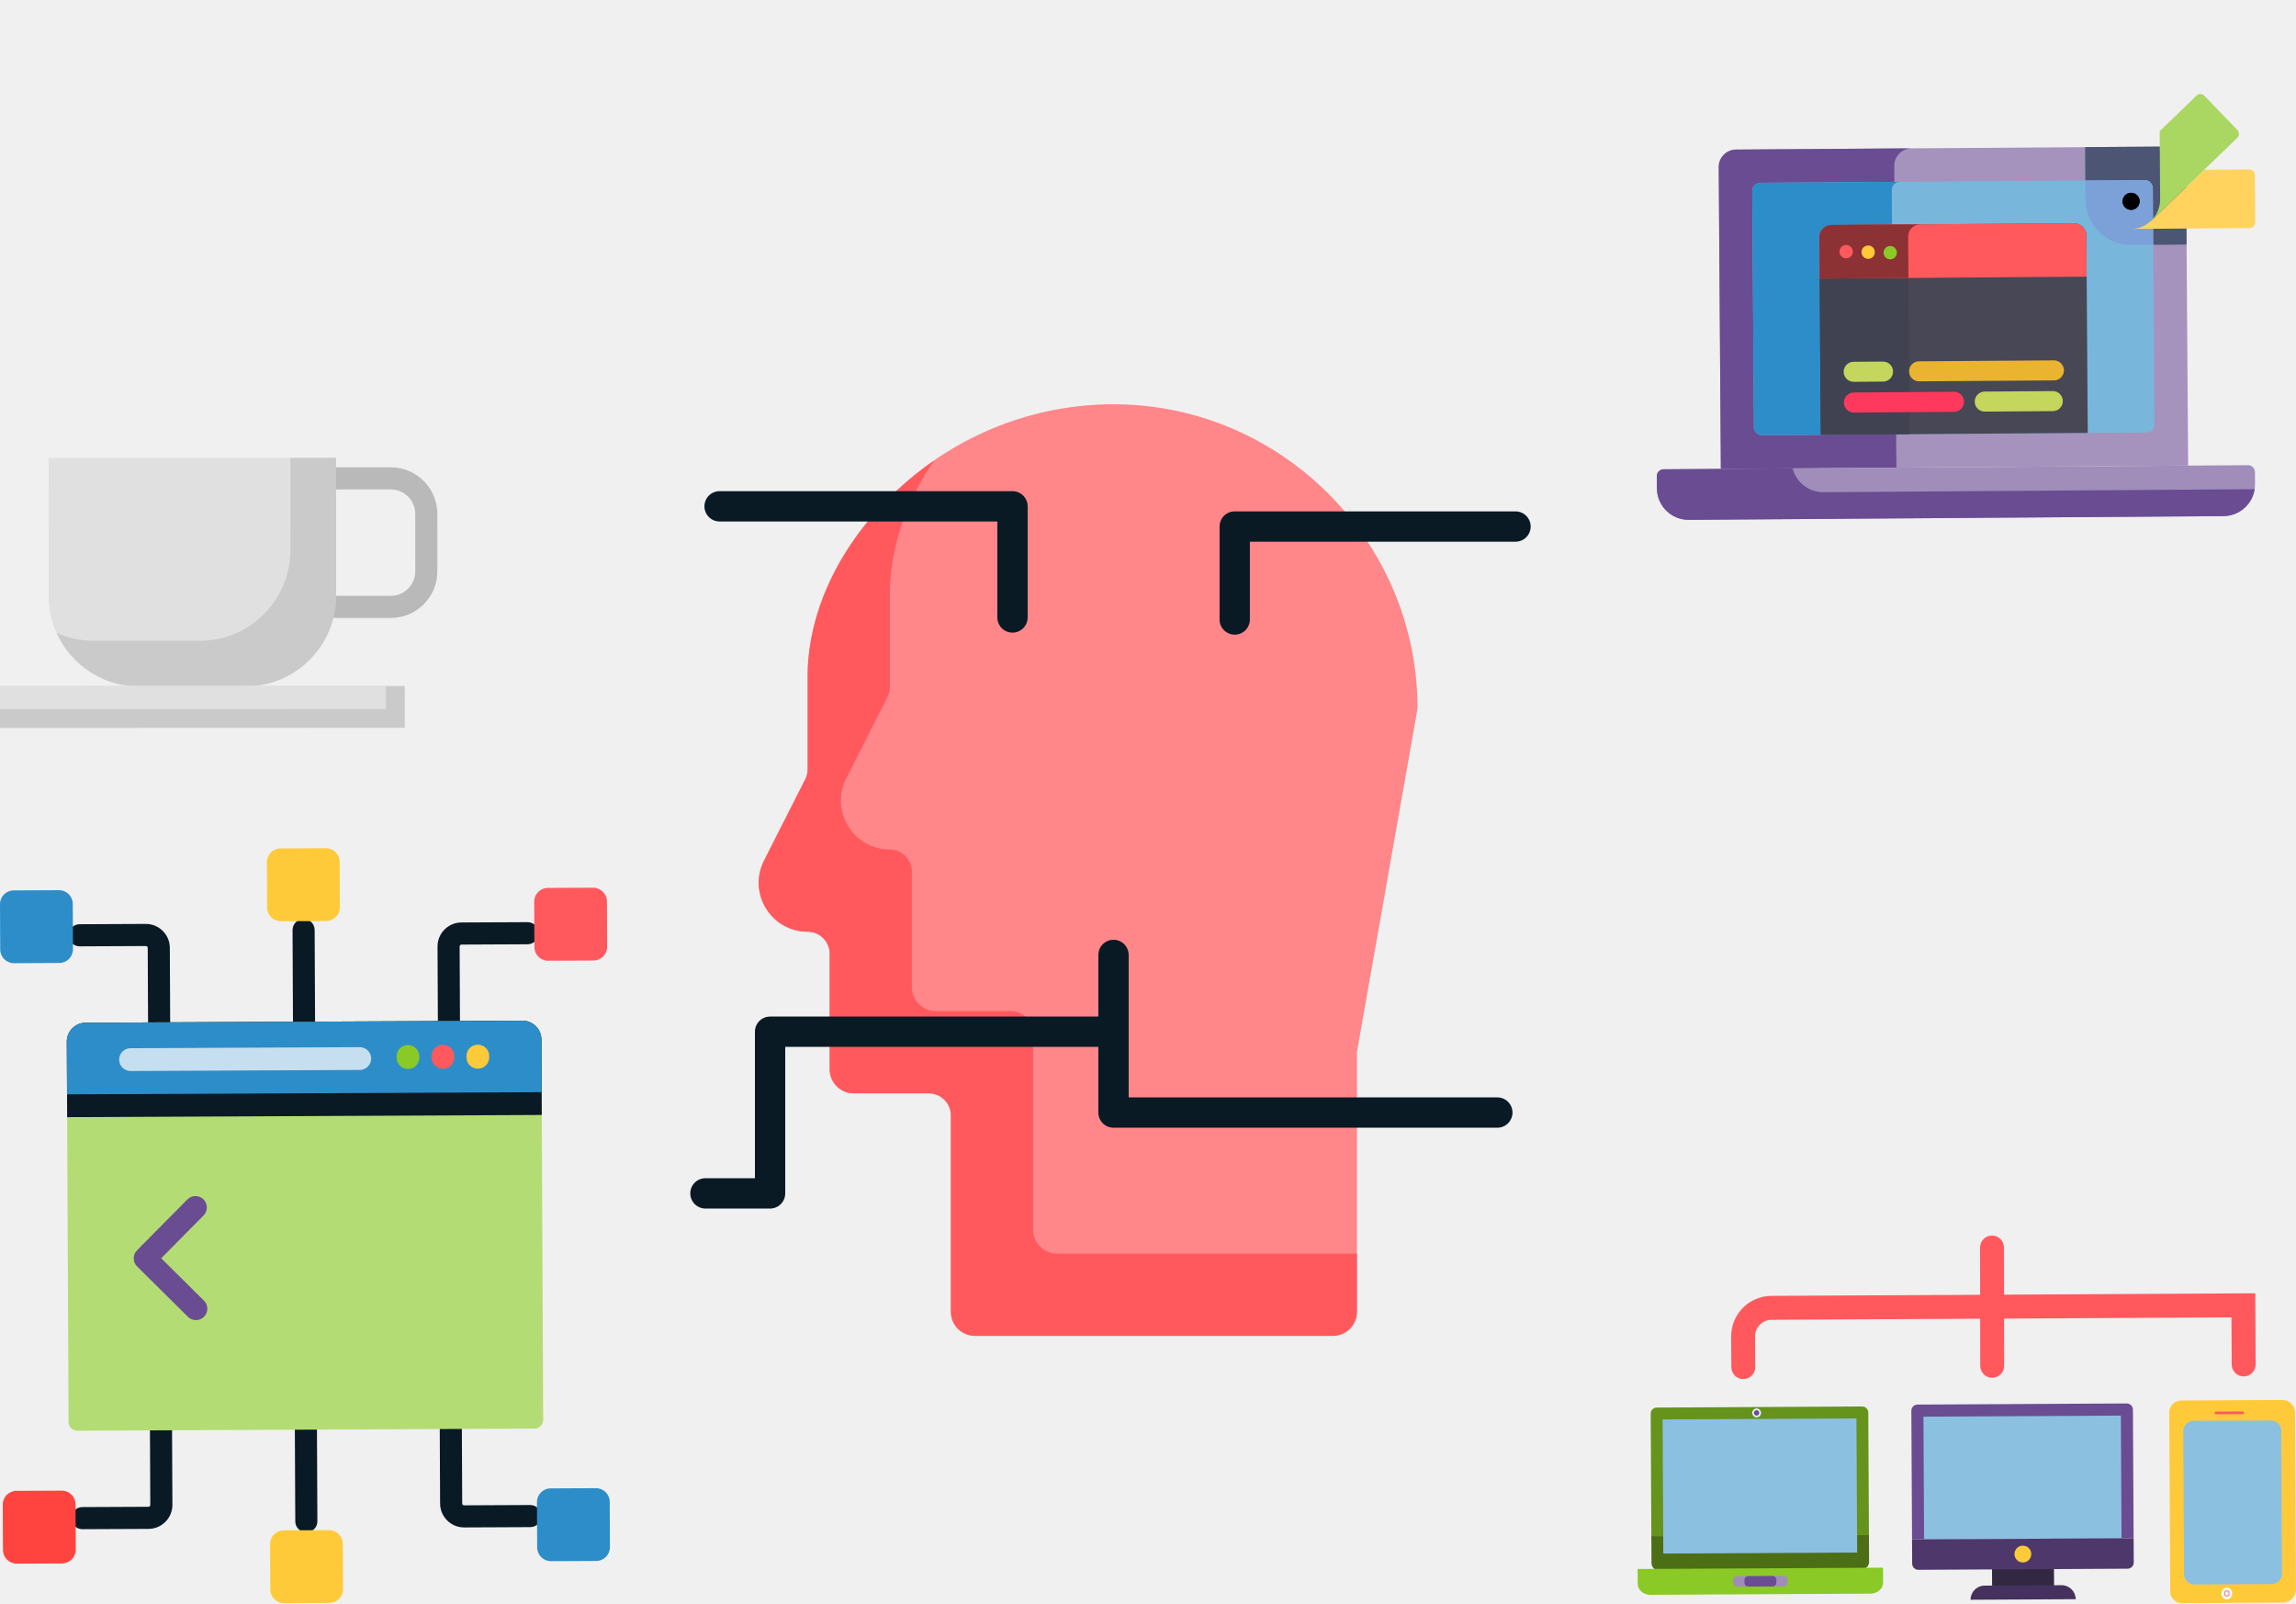
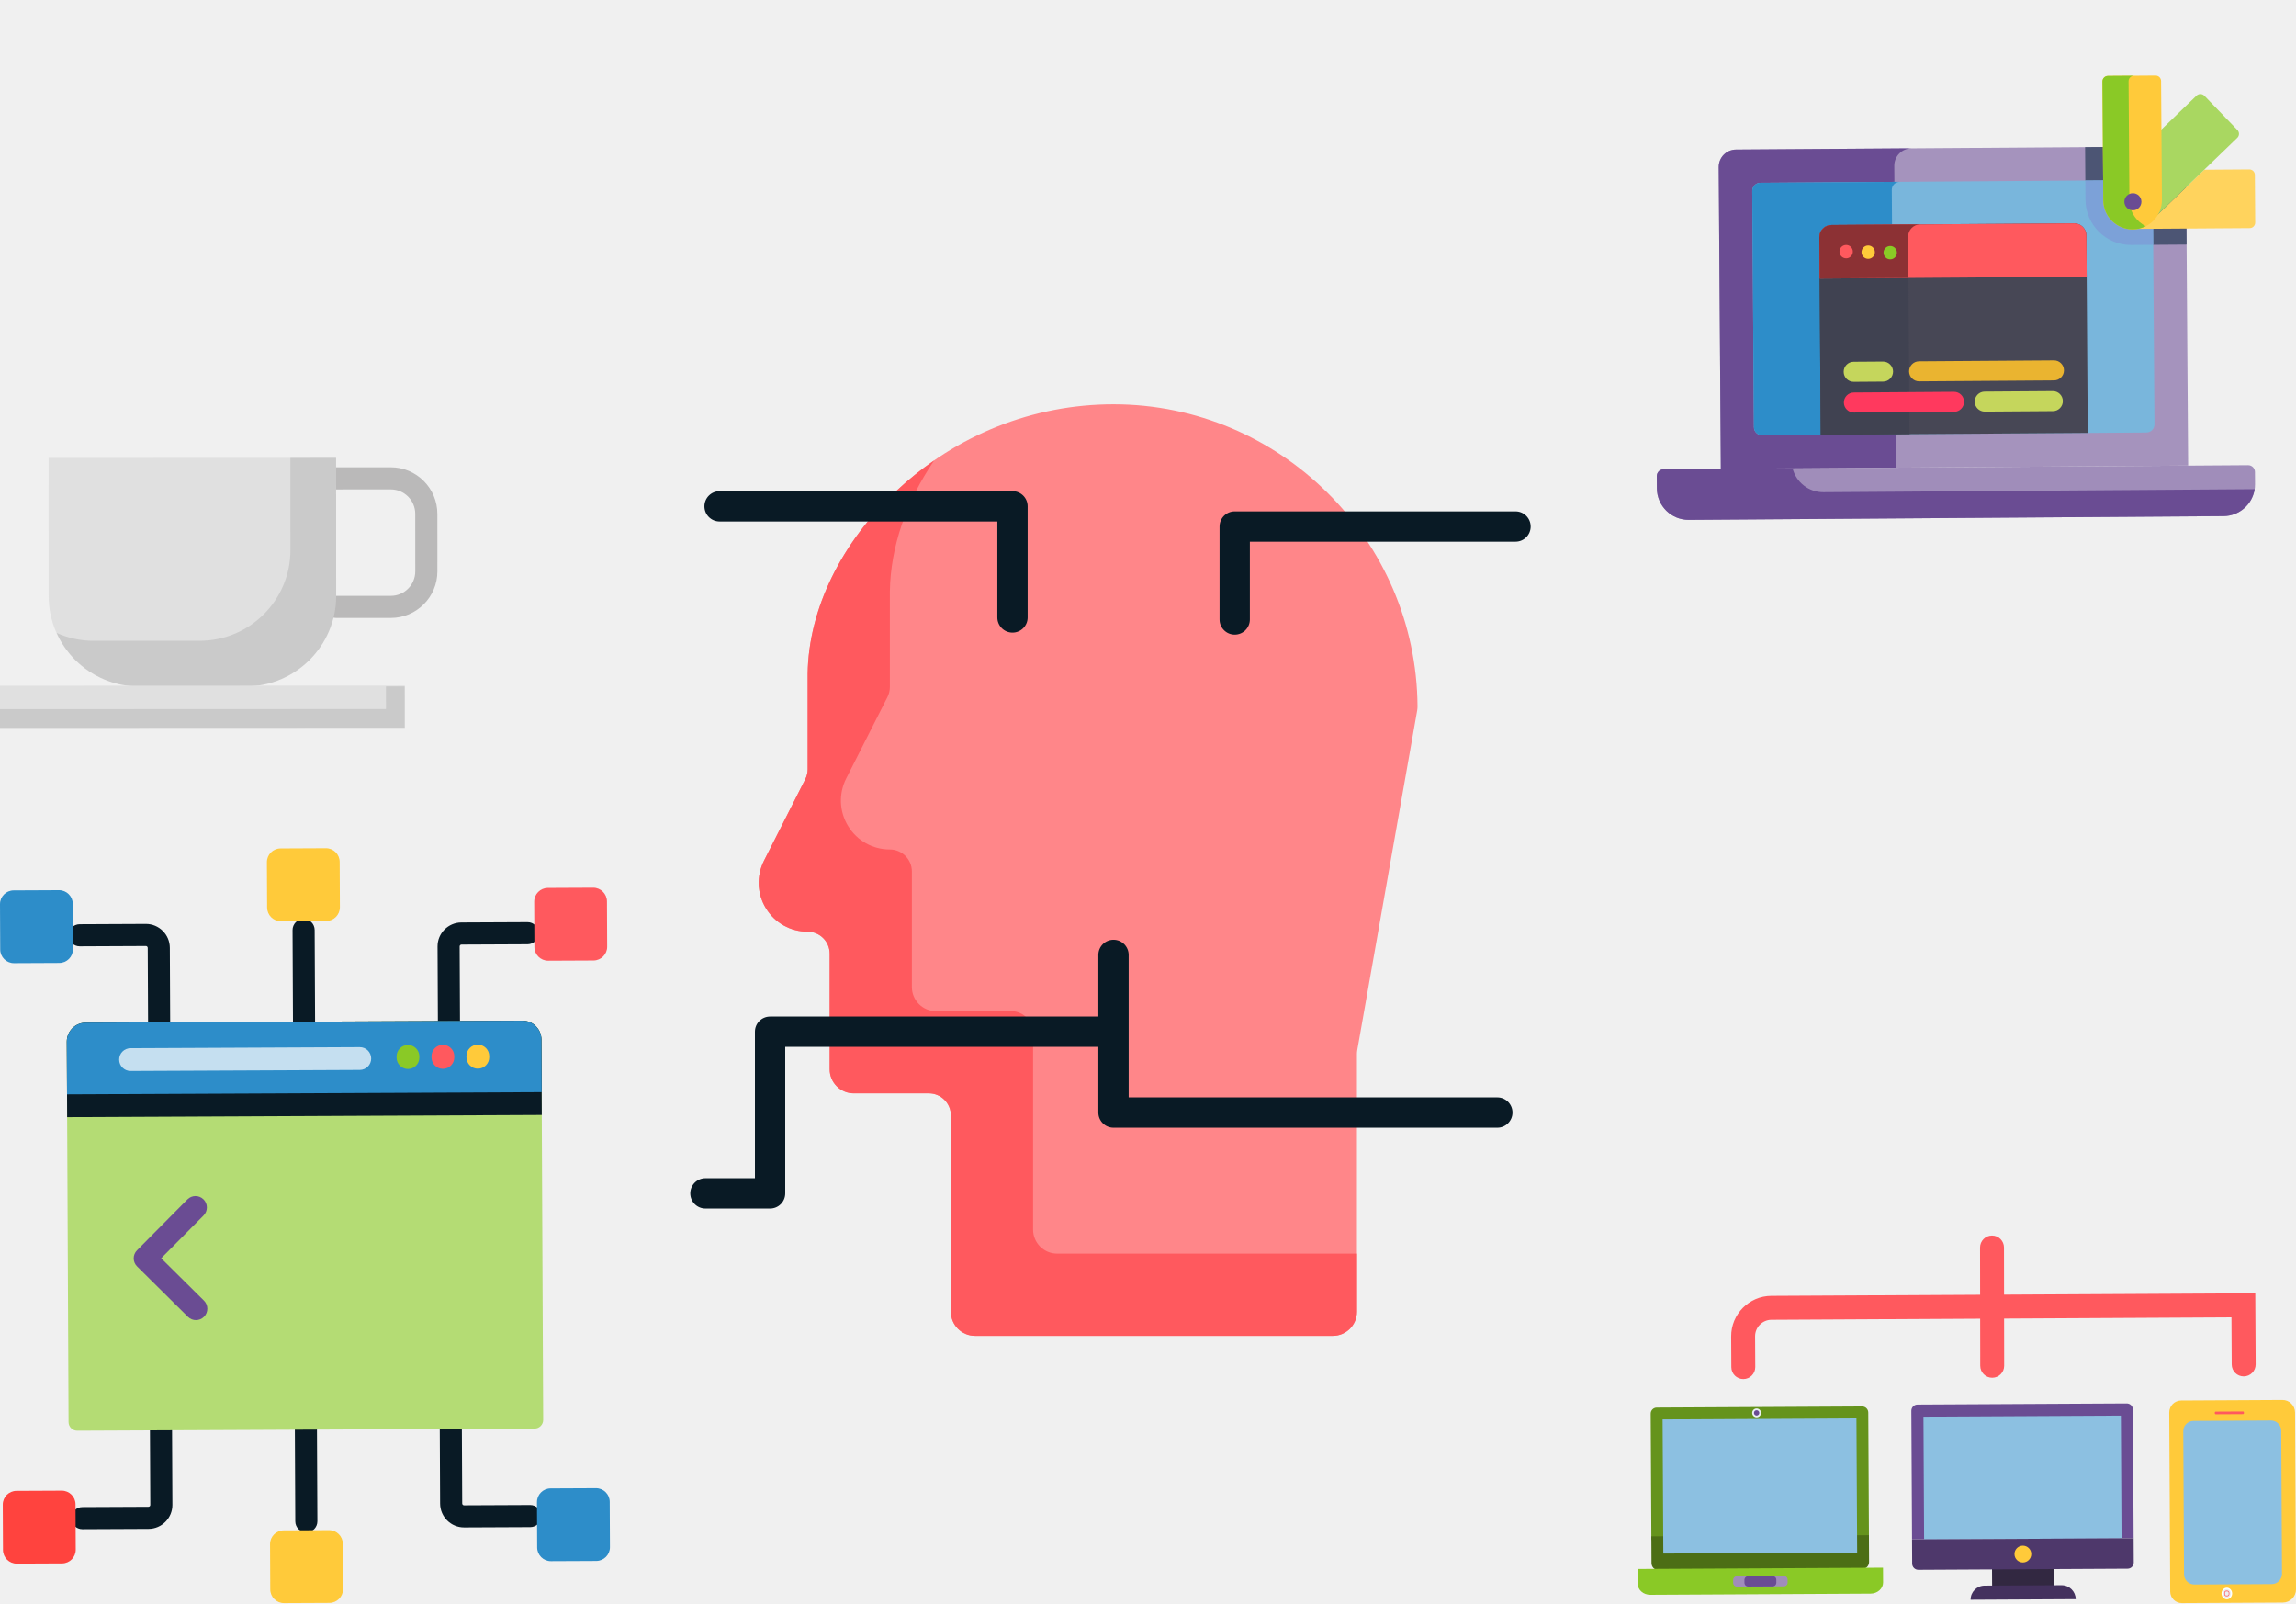
<svg xmlns="http://www.w3.org/2000/svg" width="2038.945" height="1423.227" viewBox="0 0 539.471 376.562" version="1.1" id="svg8">
  <defs id="defs2" />
  <g id="layer1" transform="translate(157.4804,-274.4705)">
    <g id="g2867" transform="matrix(0.4273787,0,0,0.4273787,-5.25788,369.4321)">
      <path id="path2779" d="m 179.814,512 c -7.289,0 -13.22,-5.931 -13.22,-13.22 V 390.835 c 0,-6.677 -5.433,-12.109 -12.109,-12.109 h -41.308 c -7.29,-10e-4 -13.221,-5.932 -13.221,-13.221 v -63.52 c 0,-6.678 -5.433,-12.11 -12.109,-12.11 -9.417,0 -17.981,-4.79 -22.911,-12.814 -4.929,-8.024 -5.331,-17.83 -1.074,-26.23 l 22.686,-44.767 c 0.855,-1.688 1.307,-3.582 1.307,-5.473 l 10e-4,-52.574 C 88.359,112.722 106.231,76.037 136.889,47.371 169.558,16.823 211.859,0 256,0 c 91.533,0 166.514,74.454 167.145,165.971 0.007,0.784 -0.063,1.6 -0.205,2.416 l -32.925,186.565 c -0.123,0.699 -0.185,1.408 -0.185,2.114 V 498.78 c 0,7.289 -5.931,13.22 -13.22,13.22 z" style="fill:#ff8689;fill-opacity:1" />
      <path id="path2781" d="m 225.005,466.811 c -7.289,0 -13.22,-5.931 -13.22,-13.22 V 345.646 c 0,-6.677 -5.433,-12.109 -12.109,-12.109 h -41.308 c -7.289,0 -13.22,-5.931 -13.22,-13.22 v -63.52 c 0,-6.677 -5.433,-12.109 -12.109,-12.109 -9.417,0 -17.981,-4.79 -22.911,-12.814 -4.929,-8.024 -5.331,-17.83 -1.074,-26.23 l 22.686,-44.767 c 0.855,-1.688 1.307,-3.582 1.307,-5.473 l 0.001,-52.574 c 0.348,-24.364 8.974,-49.387 24.366,-71.981 -7.177,4.955 -14.042,10.464 -20.522,16.524 -30.658,28.668 -48.53,65.352 -49.033,100.646 l -10e-4,52.574 c 0,1.893 -0.452,3.785 -1.307,5.473 l -22.686,44.767 c -4.257,8.4 -3.856,18.205 1.074,26.23 4.927,8.022 13.492,12.812 22.909,12.812 6.676,0 12.109,5.432 12.109,12.109 v 63.52 c 0,7.29 5.931,13.221 13.22,13.221 h 41.308 c 6.677,0 12.109,5.432 12.109,12.109 v 107.945 c 0,7.289 5.931,13.22 13.22,13.22 H 376.61 c 7.289,0 13.22,-5.931 13.22,-13.22 V 466.81 H 225.005 Z" style="fill:#ff595e;fill-opacity:1" />
      <g id="g2789">
        <path id="path2783" d="M 477.015,58.863 H 322.638 c -4.601,0 -8.33,3.729 -8.33,8.33 v 51.089 c 0,4.6 3.728,8.33 8.33,8.33 4.602,0 8.33,-3.729 8.33,-8.33 V 75.523 h 146.048 c 4.601,0 8.33,-3.729 8.33,-8.33 -10e-4,-4.6 -3.729,-8.33 -8.331,-8.33 z" style="fill:#091a25;fill-opacity:1" />
        <path id="path2785" d="m 39.427,64.416 h 152.711 v 52.755 c 0,4.6 3.728,8.33 8.33,8.33 4.601,0 8.33,-3.729 8.33,-8.33 V 56.087 c 0,-4.6 -3.728,-8.33 -8.33,-8.33 H 39.427 c -4.601,0 -8.33,3.729 -8.33,8.33 0,4.601 3.729,8.329 8.33,8.329 z" style="fill:#091a25;fill-opacity:1" />
        <path id="path2787" d="M 467.02,380.946 H 264.33 V 344.85 302.646 c 0,-4.6 -3.728,-8.33 -8.33,-8.33 -4.601,0 -8.33,3.729 -8.33,8.33 V 336.52 H 67.193 c -4.601,0 -8.33,3.729 -8.33,8.33 v 80.521 h -27.21 c -4.601,0 -8.33,3.729 -8.33,8.33 0,4.601 3.728,8.33 8.33,8.33 h 35.54 c 4.601,0 8.33,-3.729 8.33,-8.33 V 353.18 H 247.67 v 36.095 c 0,4.6 3.728,8.33 8.33,8.33 h 211.02 c 4.601,0 8.33,-3.73 8.33,-8.33 0,-4.6 -3.729,-8.329 -8.33,-8.329 z" style="fill:#091a25;fill-opacity:1" />
      </g>
      <g id="g2799" />
      <g id="g2803" />
      <g id="g2805" />
      <g id="g2807" />
      <g id="g2809" />
      <g id="g2811" />
      <g id="g2813" />
      <g id="g2815" />
      <g id="g2817" />
      <g id="g2819" />
      <g id="g2821" />
      <g id="g2823" />
      <g id="g2825" />
      <g id="g2827" />
      <g id="g2829" />
      <g id="g2831" />
    </g>
    <g id="g3103" transform="matrix(0.346234,-0.00159753,0.00159753,0.346234,-174.8701,474.1452)">
      <g id="g2976">
        <path id="path2964" d="m 354.335,127.663 c -4.142,0 -7.5,-3.358 -7.5,-7.5 V 67.048 c 0,-8.965 7.294,-16.259 16.259,-16.259 h 44.885 c 4.142,0 7.5,3.358 7.5,7.5 0,4.142 -3.358,7.5 -7.5,7.5 h -44.885 c -0.694,0 -1.259,0.565 -1.259,1.259 v 53.115 c 0,4.142 -3.358,7.5 -7.5,7.5 z" style="fill:#091a25;fill-opacity:1" />
        <path id="path2966" d="m 157.665,127.663 c -4.142,0 -7.5,-3.358 -7.5,-7.5 V 67.048 c 0,-0.694 -0.565,-1.259 -1.259,-1.259 h -44.885 c -4.142,0 -7.5,-3.358 -7.5,-7.5 0,-4.142 3.358,-7.5 7.5,-7.5 h 44.885 c 8.965,0 16.259,7.294 16.259,16.259 v 53.115 c 0,4.142 -3.358,7.5 -7.5,7.5 z" style="fill:#091a25;fill-opacity:1" />
        <path id="path2968" d="m 256,127.665 c -4.142,0 -7.5,-3.358 -7.5,-7.5 V 55.433 c 0,-4.142 3.358,-7.5 7.5,-7.5 4.142,0 7.5,3.358 7.5,7.5 v 64.732 c 0,4.142 -3.358,7.5 -7.5,7.5 z" style="fill:#091a25;fill-opacity:1" />
        <path id="path2970" d="m 148.906,461.211 h -44.885 c -4.142,0 -7.5,-3.358 -7.5,-7.5 0,-4.142 3.358,-7.5 7.5,-7.5 h 44.885 c 0.694,0 1.259,-0.565 1.259,-1.259 v -53.115 c 0,-4.142 3.358,-7.5 7.5,-7.5 4.142,0 7.5,3.358 7.5,7.5 v 53.115 c 0,8.965 -7.294,16.259 -16.259,16.259 z" style="fill:#091a25;fill-opacity:1" />
        <path id="path2972" d="m 407.979,461.211 h -44.885 c -8.965,0 -16.259,-7.294 -16.259,-16.259 v -53.115 c 0,-4.142 3.358,-7.5 7.5,-7.5 4.142,0 7.5,3.358 7.5,7.5 v 53.115 c 0,0.694 0.565,1.259 1.259,1.259 h 44.885 c 4.142,0 7.5,3.358 7.5,7.5 0,4.142 -3.357,7.5 -7.5,7.5 z" style="fill:#091a25;fill-opacity:1" />
        <path id="path2974" d="m 256,464.067 c -4.142,0 -7.5,-3.358 -7.5,-7.5 v -64.732 c 0,-4.142 3.358,-7.5 7.5,-7.5 4.142,0 7.5,3.358 7.5,7.5 v 64.732 c 0,4.142 -3.358,7.5 -7.5,7.5 z" style="fill:#091a25;fill-opacity:1" />
      </g>
      <path id="path2978" d="m 417.045,130.481 v 258.021 c 0,3.248 -2.629,5.878 -5.878,5.878 H 100.833 c -3.248,0 -5.878,-2.629 -5.878,-5.878 V 130.481 c 0,-7.104 5.756,-12.86 12.849,-12.86 h 296.38 c 7.094,0 12.861,5.756 12.861,12.86 z" style="fill:#b4dc74;fill-opacity:1" />
      <path id="path2980" d="m 417.045,130.481 v 51.153 H 94.955 v -51.153 c 0,-7.104 5.756,-12.86 12.849,-12.86 h 296.38 c 7.094,0 12.861,5.756 12.861,12.86 z" style="fill:#091a25;fill-opacity:1" />
      <path id="path2982" d="M 417.04,166.169 H 94.955 v -35.69 c 0,-7.1 5.756,-12.857 12.857,-12.857 h 296.372 c 7.1,0 12.857,5.756 12.857,12.857 v 35.69 z" style="fill:#2d8dc9;fill-opacity:1" />
      <path id="path2984" d="M 293.726,150.52 H 138.154 c -4.267,0 -7.726,-3.459 -7.726,-7.726 0,-4.267 3.459,-7.726 7.726,-7.726 h 155.572 c 4.267,0 7.726,3.459 7.726,7.726 0,4.267 -3.459,7.726 -7.726,7.726 z" style="fill:#c5dff0;fill-opacity:1" />
      <path id="path2986" d="m 326.415,150.044 c -4.267,0 -7.726,-3.459 -7.726,-7.726 v -0.844 c 0,-4.267 3.459,-7.726 7.726,-7.726 4.267,0 7.726,3.459 7.726,7.726 v 0.844 c 0,4.267 -3.459,7.726 -7.726,7.726 z" style="fill:#8ac926;fill-opacity:1" />
      <path id="path2988" d="m 350.128,150.044 c -4.267,0 -7.726,-3.459 -7.726,-7.726 v -0.844 c 0,-4.267 3.459,-7.726 7.726,-7.726 4.267,0 7.726,3.459 7.726,7.726 v 0.844 c 0,4.267 -3.459,7.726 -7.726,7.726 z" style="fill:#ff595e;fill-opacity:1" />
      <path id="path2990" d="m 373.841,150.044 c -4.267,0 -7.726,-3.459 -7.726,-7.726 v -0.844 c 0,-4.267 3.459,-7.726 7.726,-7.726 4.267,0 7.726,3.459 7.726,7.726 v 0.844 c 0,4.267 -3.459,7.726 -7.726,7.726 z" style="fill:#ffca3a;fill-opacity:1" />
      <g id="g2996">
        <path id="path2992" d="M 452.631,77.011 H 421.88 c -5.144,0 -9.314,-4.17 -9.314,-9.314 V 36.946 c 0,-5.144 4.17,-9.314 9.314,-9.314 h 30.751 c 5.144,0 9.314,4.17 9.314,9.314 v 30.751 c 0.001,5.144 -4.17,9.314 -9.314,9.314 z" style="fill:#ff595e;fill-opacity:1" />
        <path id="path2994" d="M 59.369,77.011 H 90.12 c 5.144,0 9.314,-4.17 9.314,-9.314 V 36.946 c 0,-5.144 -4.17,-9.314 -9.314,-9.314 H 59.369 c -5.144,0 -9.314,4.17 -9.314,9.314 v 30.751 c -10e-4,5.144 4.17,9.314 9.314,9.314 z" style="fill:#2d8dc9;fill-opacity:1" />
      </g>
      <path id="path2998" d="m 231.31,9.314 v 30.751 c 0,5.144 4.17,9.314 9.314,9.314 h 30.751 c 5.144,0 9.314,-4.17 9.314,-9.314 V 9.314 C 280.689,4.17 276.519,0 271.375,0 h -30.751 c -5.144,0 -9.314,4.17 -9.314,9.314 z" style="fill:#ffca3a;fill-opacity:1" />
      <g id="g3004">
        <path id="path3000" d="M 59.369,434.989 H 90.12 c 5.144,0 9.314,4.17 9.314,9.314 v 30.751 c 0,5.144 -4.17,9.314 -9.314,9.314 H 59.369 c -5.144,0 -9.314,-4.17 -9.314,-9.314 v -30.751 c -10e-4,-5.144 4.17,-9.314 9.314,-9.314 z" style="fill:#ff433e" />
        <path id="path3002" d="M 452.631,434.989 H 421.88 c -5.144,0 -9.314,4.17 -9.314,9.314 v 30.751 c 0,5.144 4.17,9.314 9.314,9.314 h 30.751 c 5.144,0 9.314,-4.17 9.314,-9.314 v -30.751 c 0.001,-5.144 -4.17,-9.314 -9.314,-9.314 z" style="fill:#2d8dc9;fill-opacity:1" />
      </g>
      <path id="path3006" d="m 280.69,502.686 v -30.751 c 0,-5.144 -4.17,-9.314 -9.314,-9.314 h -30.751 c -5.144,0 -9.314,4.17 -9.314,9.314 v 30.751 c 0,5.144 4.17,9.314 9.314,9.314 h 30.751 c 5.144,0 9.314,-4.17 9.314,-9.314 z" style="fill:#ffca3a;fill-opacity:1" />
      <g id="g3020">
        <path id="path3008" d="m 181.757,319.731 c -1.977,0 -3.955,-0.755 -5.463,-2.263 l -34.355,-34.355 c -3.018,-3.017 -3.018,-7.909 0,-10.927 l 34.355,-34.355 c 3.017,-3.017 7.909,-3.017 10.927,0 3.018,3.017 3.018,7.909 0,10.927 l -28.892,28.892 28.892,28.892 c 3.018,3.017 3.018,7.909 0,10.927 -1.51,1.507 -3.487,2.262 -5.464,2.262 z" style="fill:#6a4c93;fill-opacity:1" />
      </g>
      <g id="g3022" />
      <g id="g3024" />
      <g id="g3026" />
      <g id="g3028" />
      <g id="g3030" />
      <g id="g3032" />
      <g id="g3034" />
      <g id="g3036" />
      <g id="g3038" />
      <g id="g3040" />
      <g id="g3042" />
      <g id="g3044" />
      <g id="g3046" />
      <g id="g3048" />
      <g id="g3050" />
    </g>
    <g id="g3374" transform="matrix(0.3137012,-0.00220235,0.00220235,0.3137012,220.6906,255.5635)">
      <path id="path3214" d="M 367,172.925 H 272 242 93.53 c -7.2,0 -13.03,5.83 -13.03,13.03 v 110.97 115 h 48.26 301.74 v -177.5 -61.5 z" style="fill:#a08dba;fill-opacity:0.941" />
      <g id="g3220">
        <path id="path3216" d="m 430.5,234.425 v -61.5 H 367 355 v 39.53 c 0,18.731 15.239,33.97 33.97,33.97 h 41.53 z" style="fill:#4c5574" />
        <path id="path3218" d="m 212,185.955 c 0,-7.2 5.83,-13.03 13.03,-13.03 H 93.53 c -7.2,0 -13.03,5.83 -13.03,13.03 v 110.97 115 H 128.76 212 v -115 z" style="fill:#6a4c93;fill-opacity:1" />
      </g>
      <path id="path3222" d="M 367,197.925 H 272 242 111.547 c -3.34,0 -6.047,2.707 -6.047,6.047 v 176.906 c 0,3.34 2.707,6.047 6.047,6.047 h 287.906 c 3.34,0 6.047,-2.707 6.047,-6.047 V 234.425 203.972 c 0,-3.34 -2.707,-6.047 -6.047,-6.047 z" style="fill:#79b6dc;fill-opacity:1" />
      <path id="path3224" d="M 399.453,197.925 H 367 355 v 14.53 c 0,18.731 15.239,33.97 33.97,33.97 h 16.53 v -12 -30.453 c 0,-3.34 -2.707,-6.047 -6.047,-6.047 z" style="fill:#7ca1d8" />
      <path id="path3226" d="M 210,380.878 V 203.972 c 0,-3.34 2.707,-6.047 6.047,-6.047 h -104.5 c -3.34,0 -6.047,2.707 -6.047,6.047 v 176.906 c 0,3.34 2.707,6.047 6.047,6.047 h 104.5 c -3.34,0 -6.047,-2.707 -6.047,-6.047 z" style="fill:#2d8dc9;fill-opacity:1" />
      <path id="path3228" d="m 480.5,417.015 v 9.16 c 0,13.12 -10.63,23.75 -23.75,23.75 H 56.25 c -13.12,0 -23.75,-10.63 -23.75,-23.75 v -9.16 c 0,-2.81 2.28,-5.09 5.09,-5.09 h 437.82 c 2.81,0 5.09,2.28 5.09,5.09 z" style="fill:#a08dba;fill-opacity:1" />
      <path id="path3230" d="m 157.285,429.925 c -11.137,0 -20.475,-7.66 -23.046,-18 H 37.59 c -2.81,0 -5.09,2.28 -5.09,5.09 v 9.16 c 0,13.12 10.63,23.75 23.75,23.75 h 400.5 c 11.844,0 21.655,-8.663 23.453,-20 z" style="fill:#6a4c93;fill-opacity:1" />
      <path id="path3232" d="m 355.5,239.045 v 147.88 h -200 v -147.88 c 0,-5.04 4.08,-9.12 9.12,-9.12 h 181.76 c 5.04,0 9.12,4.08 9.12,9.12 z" style="fill:#474755" />
      <path id="path3234" d="m 231.12,229.925 h -66.5 c -5.04,0 -9.12,4.08 -9.12,9.12 v 147.88 H 222 v -147.88 c 0,-5.04 4.08,-9.12 9.12,-9.12 z" style="fill:#404251" />
      <path id="path3238" d="M 346.38,229.925 H 164.62 c -5.04,0 -9.12,4.08 -9.12,9.12 v 30.88 h 200 v -30.88 c 0,-5.04 -4.08,-9.12 -9.12,-9.12 z" style="fill:#ff595e;fill-opacity:1" />
      <path id="path3240" d="m 222,239.045 c 0,-5.04 4.08,-9.12 9.12,-9.12 h -66.5 c -5.04,0 -9.12,4.08 -9.12,9.12 v 30.88 H 222 Z" style="fill:#8c3134;fill-opacity:1" />
      <circle id="circle3242" r="5" cy="249.93" cx="175.5" style="fill:#ff595e;fill-opacity:1" />
      <circle id="circle3244" r="5" cy="250.43" cx="192" style="fill:#ffca3a;fill-opacity:1" />
      <circle id="circle3246" r="5" cy="250.93" cx="208.5" style="fill:#8ac926;fill-opacity:1" />
      <g id="g3254" />
      <g id="g3260" />
      <g id="g3266">
        <circle id="circle3262" r="6.389" cy="213.75" cx="389.17" style="fill:#000100" />
        <circle id="circle3264" r="6.389" cy="213.75" cx="389.17" style="fill:#000100" />
      </g>
      <path id="path3268" d="m 482,194.635 v 35.65 c 0,2.29 -1.85,4.14 -4.14,4.14 h -88.89 c 4.56,0 8.79,-1.39 12.31,-3.77 1.17,-0.75 2.29,-1.62 3.34,-2.61 l 39.48,-37.55 h 33.76 c 2.29,0 4.14,1.85 4.14,4.14 z" style="fill:#ffd35d;fill-opacity:1" />
      <path id="path3274" d="m 469.18,160.925 c 1.57,1.66 1.51,4.28 -0.15,5.85 l -64.41,61.27 c -1.05,0.99 -2.17,1.86 -3.35,2.61 5.83,-3.95 9.66,-10.63 9.66,-18.2 v -51.05 l 27.82,-26.46 c 1.66,-1.58 4.28,-1.51 5.85,0.14 z" style="fill:#a9d761;fill-opacity:1" />
      <path id="path3278" d="m 202.5,347.425 h -22 c -4.142,0 -7.5,-3.358 -7.5,-7.5 0,-4.142 3.358,-7.5 7.5,-7.5 h 22 c 4.142,0 7.5,3.358 7.5,7.5 0,4.142 -3.358,7.5 -7.5,7.5 z" style="fill:#c5d65c" />
      <path id="path3280" d="m 255.5,370.425 h -75 c -4.142,0 -7.5,-3.358 -7.5,-7.5 0,-4.142 3.358,-7.5 7.5,-7.5 h 75 c 4.142,0 7.5,3.358 7.5,7.5 0,4.142 -3.358,7.5 -7.5,7.5 z" style="fill:#ff395e" />
      <path id="path3282" d="m 329.5,370.425 h -51 c -4.142,0 -7.5,-3.358 -7.5,-7.5 0,-4.142 3.358,-7.5 7.5,-7.5 h 51 c 4.142,0 7.5,3.358 7.5,7.5 0,4.142 -3.358,7.5 -7.5,7.5 z" style="fill:#c5d65c" />
      <path id="path3284" d="m 330.5,347.425 h -101 c -4.142,0 -7.5,-3.358 -7.5,-7.5 0,-4.142 3.358,-7.5 7.5,-7.5 h 101 c 4.142,0 7.5,3.358 7.5,7.5 0,4.142 -3.358,7.5 -7.5,7.5 z" style="fill:#eab430" />
      <g id="g3286" />
      <g id="g3288" />
      <g id="g3290" />
      <g id="g3292" />
      <g id="g3294" />
      <g id="g3296" />
      <g id="g3298" />
      <g id="g3300" />
      <g id="g3302" />
      <g id="g3304" />
      <g id="g3306" />
      <g id="g3308" />
      <g id="g3310" />
      <g id="g3312" />
      <g id="g3314" />
    </g>
    <g id="g3810" transform="matrix(0.3339411,-1.305171e-4,1.305171e-4,0.3339411,-191.6441,274.5019)">
      <path id="path3725" d="m 377.119,434.724 h -38.457 c -4.297,0 -7.781,-3.483 -7.781,-7.781 0,-4.298 3.484,-7.781 7.781,-7.781 h 38.457 c 9.487,0 17.205,-7.718 17.205,-17.205 v -40.446 c 0,-9.487 -7.718,-17.204 -17.205,-17.204 h -38.457 c -4.297,0 -7.781,-3.483 -7.781,-7.781 0,-4.298 3.484,-7.781 7.781,-7.781 h 38.457 c 18.069,0 32.768,14.7 32.768,32.767 v 40.446 c 0,18.066 -14.7,32.766 -32.768,32.766 z" style="fill:#bab9b9" />
      <path id="path3727" d="m 196.708,322.07 h 141.954 v 97.004 c 0,35.239 -28.566,63.805 -63.805,63.805 H 200.16 c -35.239,0 -63.805,-28.566 -63.805,-63.805 V 322.07 h 21.943 z" style="fill:#e0e0e0" />
      <path id="path3729" d="m 306.498,322.07 v 64.84 c 0,35.239 -28.566,63.805 -63.805,63.805 h -74.698 c -9.29,0 -18.108,-2.001 -26.07,-5.572 9.971,22.237 32.285,37.735 58.233,37.735 h 74.698 c 35.239,0 63.805,-28.566 63.805,-63.805 V 322.07 Z" style="opacity:0.1;enable-background:new" />
      <rect id="rect3731" height="29.698" width="284.791" style="fill:#e0e0e0" y="482.305" x="102.116" />
      <polygon id="polygon3733" points="373.679,498.774 102.118,498.774 102.118,512 386.905,512 386.905,482.878 373.679,482.878 " style="opacity:0.1;enable-background:new" />
      <g id="g3745" style="opacity:0.2" />
      <g id="g3747" />
      <g id="g3749" />
      <g id="g3751" />
      <g id="g3753" />
      <g id="g3755" />
      <g id="g3757" />
      <g id="g3759" />
      <g id="g3761" />
      <g id="g3763" />
      <g id="g3765" />
      <g id="g3767" />
      <g id="g3769" />
      <g id="g3771" />
      <g id="g3773" />
      <g id="g3775" />
    </g>
    <g id="g4172" transform="matrix(0.3472487,-0.09084105,0.09084105,0.3472487,200.9341,519.8573)">
      <g id="g4223" transform="matrix(1.06756,0.2731632,-0.2731632,1.06756,80.18503,-65.77759)">
        <g id="g4004">
          <rect x="29.844" y="385.485" style="fill:#ebf0f3" width="10.583" height="7.055" id="rect4000" />
          <rect x="118.067" y="385.485" style="fill:#ebf0f3" width="10.583" height="7.055" id="rect4002" />
        </g>
        <path style="fill:#65931c;fill-opacity:1" d="m 146.797,295.398 c 0,-1.991 -1.614,-3.605 -3.605,-3.605 H 21.151 c -1.991,0 -3.606,1.614 -3.606,3.605 v 75.009 h 129.251 v -75.009 z" id="path4006" />
        <path style="fill:#4c6e15;fill-opacity:1" d="m 17.546,368.249 v 15.855 c 0,2.234 1.614,4.044 3.606,4.044 h 122.04 c 1.991,0 3.605,-1.811 3.605,-4.044 v -15.855 z" id="path4008" />
        <rect x="24.596" y="298.854" style="fill:#8cc0e1;fill-opacity:1" width="115.149" height="79.657" id="rect4010" />
        <path style="fill:#8ac926;fill-opacity:1" d="m 155.059,387.586 v 8.775 c 0,3.647 -3.347,6.604 -7.476,6.604 H 16.76 c -4.129,0 -7.476,-2.957 -7.476,-6.604 v -8.775 z" id="path4012" />
        <g id="g4018">
          <path style="fill:#a08dba;fill-opacity:1" d="M 96.125,398.361 H 68.218 c -1.222,0 -2.222,-1 -2.222,-2.222 v -1.727 c 0,-1.222 1,-2.222 2.222,-2.222 h 27.907 c 1.222,0 2.222,1 2.222,2.222 v 1.727 c 0,1.222 -1,2.222 -2.222,2.222 z" id="path4014" />
          <circle style="fill:#ebf0f3" cx="80.471" cy="295.27" r="2.627" id="circle4016" />
        </g>
        <g id="g4024">
          <circle style="fill:#6a4c93;fill-opacity:1" cx="80.471" cy="295.27" r="1.592" id="circle4020" />
          <path style="fill:#6a4c93;fill-opacity:1" d="M 89.419,398.361 H 74.924 c -1.222,0 -2.222,-1 -2.222,-2.222 v -1.727 c 0,-1.222 1,-2.222 2.222,-2.222 H 89.42 c 1.222,0 2.222,1 2.222,2.222 v 1.727 c -10e-4,1.222 -1.001,2.222 -2.223,2.222 z" id="path4022" />
        </g>
        <rect x="219.802" y="387.738" style="fill:#271c36;fill-opacity:0.941" width="36.808" height="11.668" id="rect4026" />
        <path style="fill:#6a4c93;fill-opacity:1" d="m 304.024,294.516 c 0,-2.028 -1.644,-3.672 -3.672,-3.672 H 176.058 c -2.028,0 -3.672,1.644 -3.672,3.672 v 76.394 h 131.638 z" id="path4028" />
        <rect x="179.558" y="298.035" style="fill:#8cc0e1;fill-opacity:1" width="117.279" height="72.883" id="rect4030" />
        <path style="fill:#4e386b;fill-opacity:1" d="m 172.386,370.91 v 14.396 c 0,2.028 1.644,3.672 3.672,3.672 h 124.294 c 2.028,0 3.672,-1.644 3.672,-3.672 V 370.91 Z" id="path4032" />
        <circle style="fill:#ffca3a;fill-opacity:1" cx="238.182" cy="379.955" r="4.992" id="circle4034" />
        <path style="fill:#44315e;fill-opacity:1" d="m 261.073,398.568 h -45.736 c -4.615,0 -8.356,3.741 -8.356,8.356 v 0 h 62.447 v 0 c 10e-4,-4.615 -3.74,-8.356 -8.355,-8.356 z" id="path4036" />
        <path style="fill:#ffca3a;fill-opacity:1" d="M 392.485,409.6 H 332.5 c -3.819,0 -6.915,-3.096 -6.915,-6.915 V 296.384 c 0,-3.928 3.184,-7.112 7.112,-7.112 h 60.131 c 4.136,0 7.489,3.353 7.489,7.489 v 105.008 c -0.001,4.325 -3.507,7.831 -7.832,7.831 z" id="path4038" />
        <path style="fill:#8cc0e1;fill-opacity:1" d="m 385.945,301.405 h -45.99 c -3.373,0 -6.107,2.734 -6.107,6.108 v 84.95 c 0,3.373 2.734,6.108 6.107,6.108 h 45.99 c 3.374,0 6.108,-2.736 6.108,-6.108 v -84.95 c 0,-3.374 -2.734,-6.108 -6.108,-6.108 z" id="path4040" />
        <ellipse style="fill:#ffffff" cx="359.219" cy="404.019" rx="3.159" ry="3.456" id="ellipse4042" />
        <ellipse style="fill:#ebf0f3" cx="359.219" cy="404.019" rx="2.422" ry="2.652" id="ellipse4044" />
        <path style="fill:#ff595e;fill-opacity:1" d="m 359.546,405.68 h -0.678 c -0.644,0 -1.168,-0.578 -1.168,-1.287 v -0.762 c 0,-0.709 0.525,-1.287 1.168,-1.287 h 0.678 c 0.644,0 1.168,0.578 1.168,1.287 v 0.762 c 0,0.709 -0.524,1.287 -1.168,1.287 z m -0.678,-2.907 c -0.429,0 -0.778,0.384 -0.778,0.857 v 0.762 c 0,0.473 0.348,0.857 0.778,0.857 h 0.678 c 0.43,0 0.778,-0.384 0.778,-0.857 v -0.762 c 0,-0.473 -0.348,-0.857 -0.778,-0.857 z" id="path4046" />
        <path style="fill:#ff595e;fill-opacity:1" d="m 369.385,297.541 h -16.183 c -0.311,0 -0.563,-0.252 -0.563,-0.563 v -0.438 c 0,-0.311 0.252,-0.563 0.563,-0.563 h 16.183 c 0.311,0 0.563,0.252 0.563,0.563 v 0.438 c 0.001,0.311 -0.252,0.563 -0.563,0.563 z" id="path4048" />
        <path style="fill:#ff595e;fill-opacity:1" d="m 220.566,275.162 c -0.01,0 -0.017,0 -0.028,0 -3.926,-0.014 -7.096,-3.208 -7.082,-7.137 l 0.267,-70.243 c 0.014,-3.916 3.194,-7.082 7.11,-7.082 0.01,0 0.017,0 0.028,0 3.926,0.014 7.096,3.208 7.082,7.137 l -0.267,70.243 c -0.014,3.916 -3.194,7.082 -7.11,7.082 z" id="path4050" />
        <g id="g4066" />
        <path style="fill:#ff595e;fill-opacity:1" d="m 369.949,275.162 c -3.926,0 -7.11,-3.18 -7.11,-7.11 V 240.044 H 89.592 c -5.391,0 -9.779,4.388 -9.779,9.776 v 18.232 c 0,3.93 -3.183,7.11 -7.11,7.11 -3.926,0 -7.11,-3.18 -7.11,-7.11 V 249.82 c 0,-13.233 10.765,-23.995 23.999,-23.995 h 287.467 v 42.228 c 0,3.929 -3.183,7.109 -7.11,7.109 z" id="path4078" />
      </g>
      <g id="g4080" />
      <g id="g4082" />
      <g id="g4084" />
      <g id="g4086" />
      <g id="g4088" />
      <g id="g4090" />
      <g id="g4092" />
      <g id="g4094" />
      <g id="g4096" />
      <g id="g4098" />
      <g id="g4100" />
      <g id="g4102" />
      <g id="g4104" />
      <g id="g4106" />
      <g id="g4108" />
    </g>
+     <g id="g1612" transform="translate(-17.22633,53.86435)">
+       <path style="fill:#ffca3a;fill-opacity:1;stroke-width:0.314" d="m 367.517,239.658 0.196,27.885 c 0.027,3.808 -3.035,6.914 -6.84,6.94 -3.808,0.027 -6.914,-3.035 -6.94,-6.844 l -0.196,-27.885 c -0.005,-0.718 0.571,-1.303 1.29,-1.308 l 11.183,-0.079 c 0.718,-0.005 1.303,0.571 1.308,1.29 z" id="path3270" />
+       <path style="fill:#8ac926;fill-opacity:1;stroke-width:0.314" d="m 360.071,267.596 -0.196,-27.885 c -0.005,-0.718 0.571,-1.303 1.29,-1.308 l -6.139,0.043 c -0.718,0.005 -1.295,0.589 -1.29,1.308 l 0.196,27.885 c 0.027,3.808 3.132,6.87 6.94,6.844 1.103,-0.008 2.143,-0.275 3.064,-0.743 -2.273,-1.113 -3.846,-3.44 -3.865,-6.144 z" id="path3272" />
+       <circle style="fill:#6a4c93;fill-opacity:1;stroke-width:0.314" cx="359" cy="270.524" r="2.004" id="circle3276" transform="rotate(-0.4022402)" />
+     </g>
  </g>
</svg>
